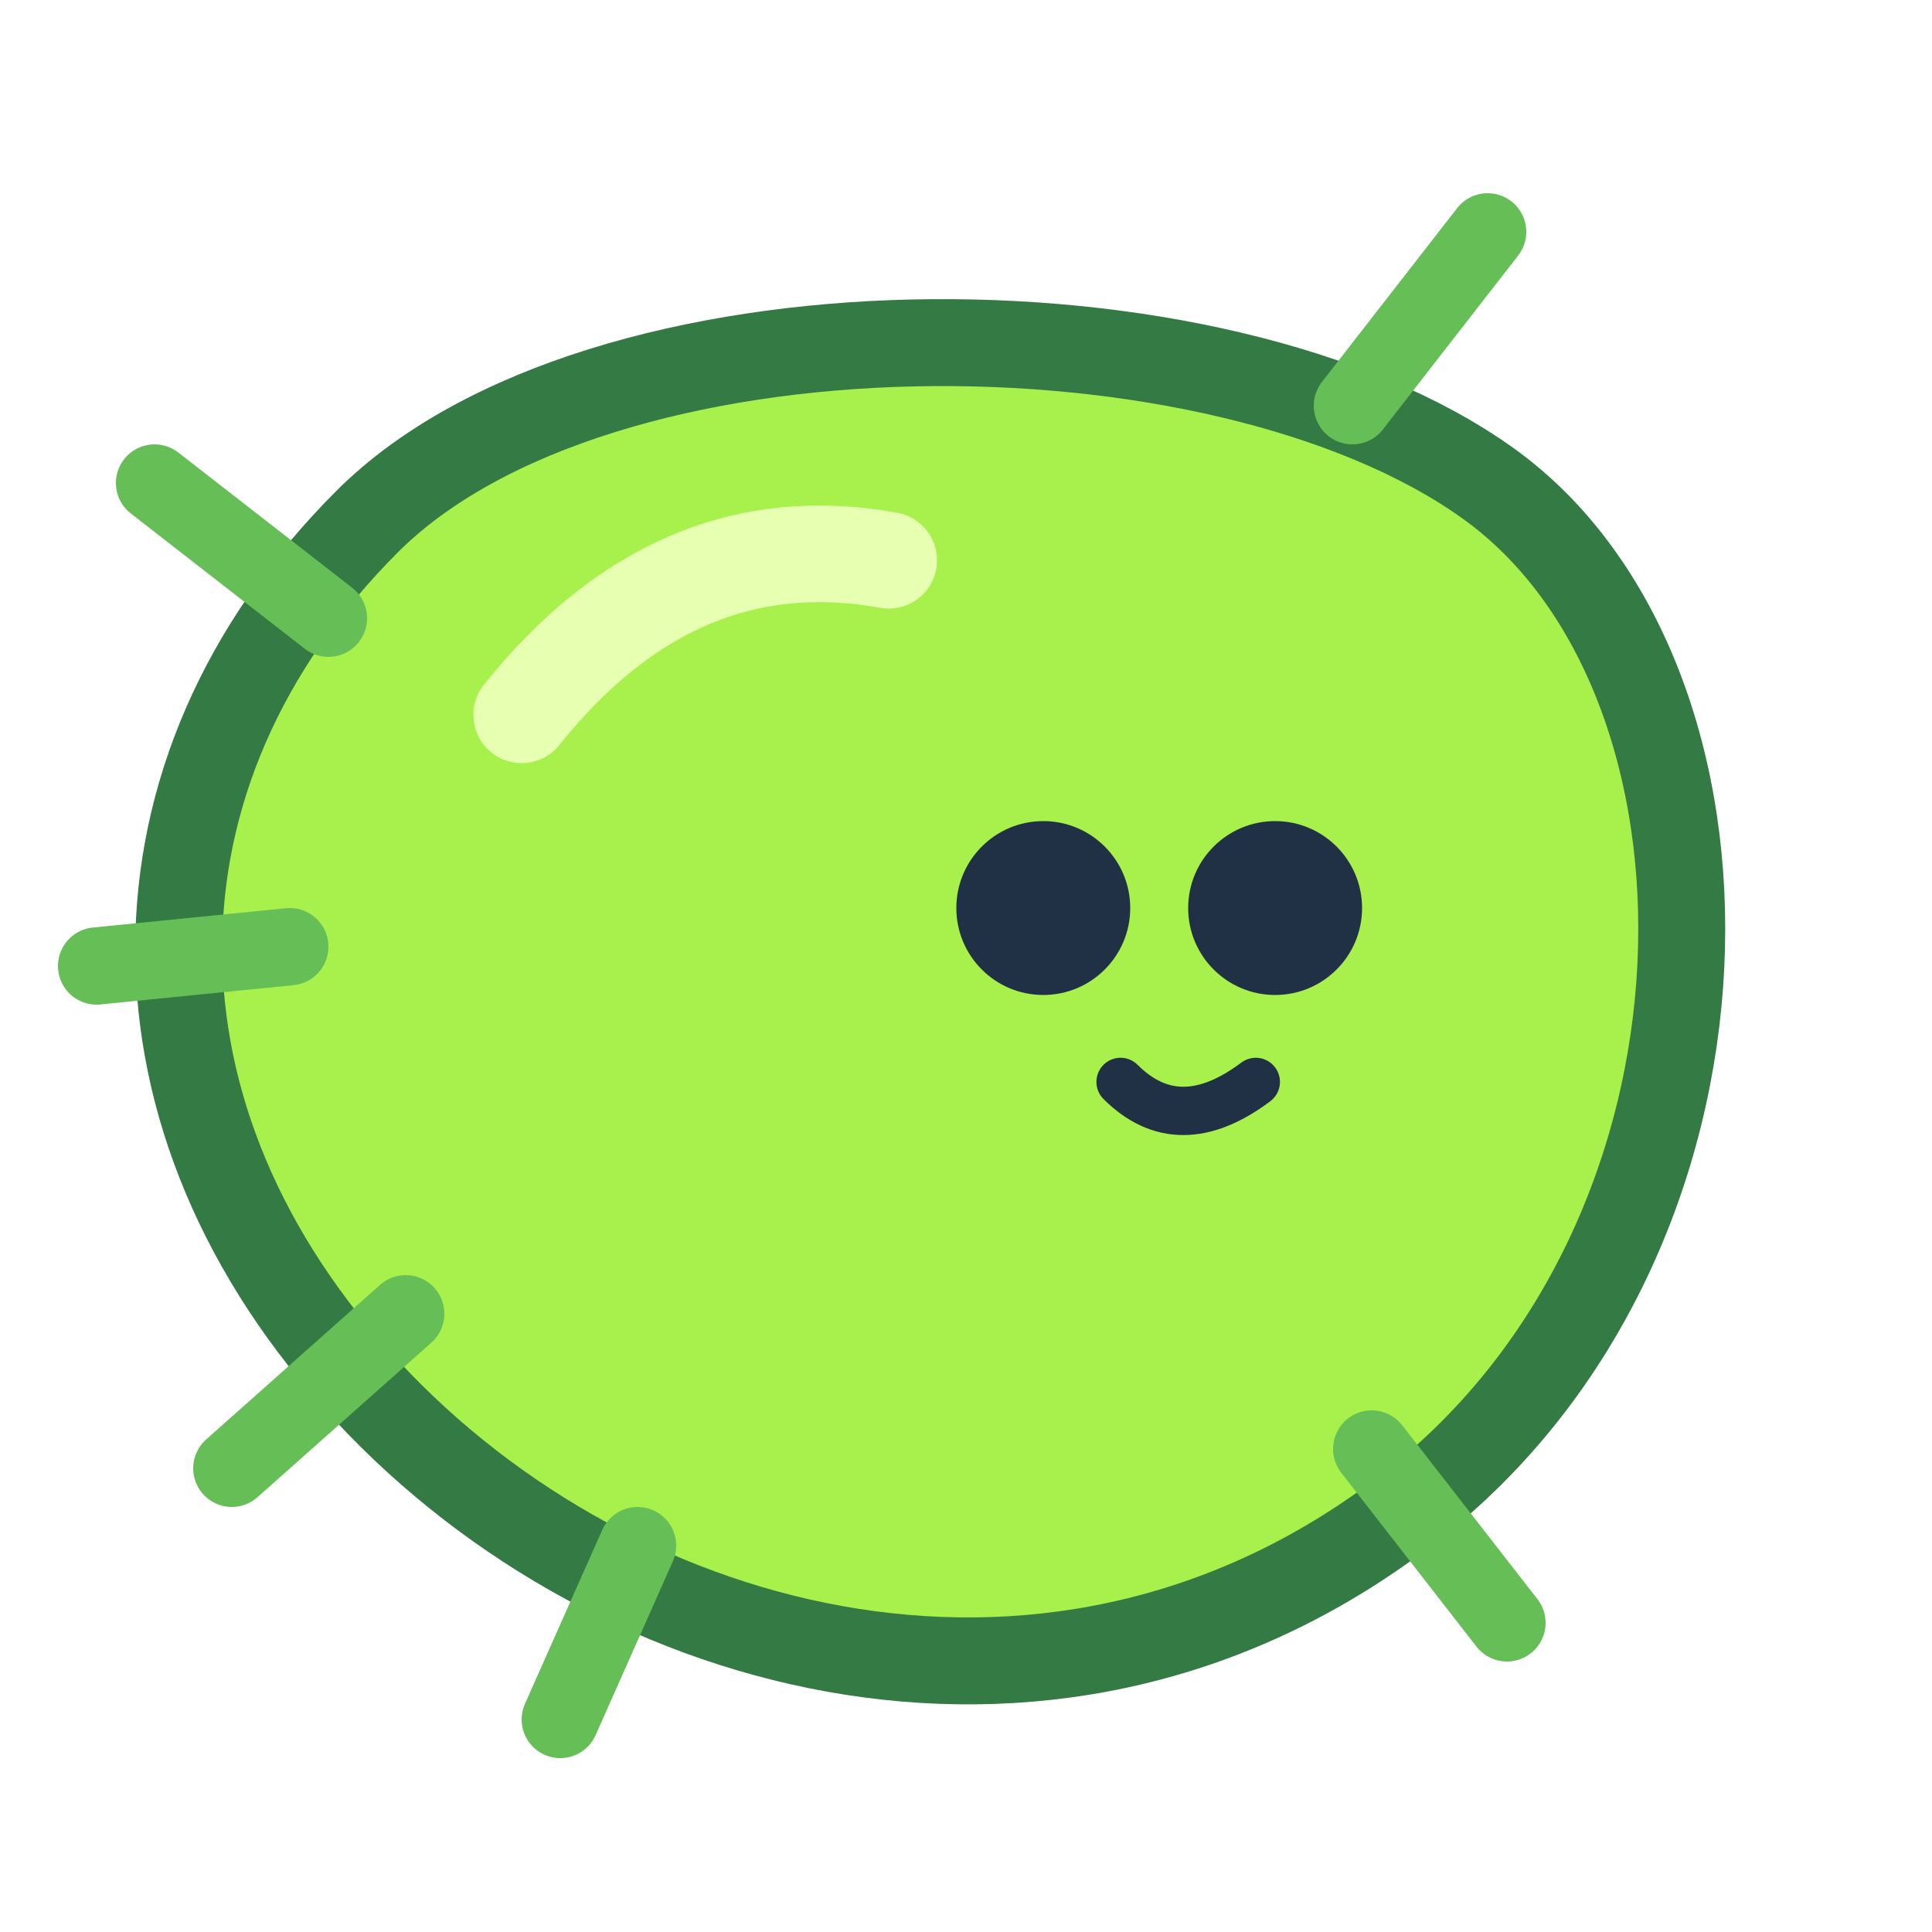
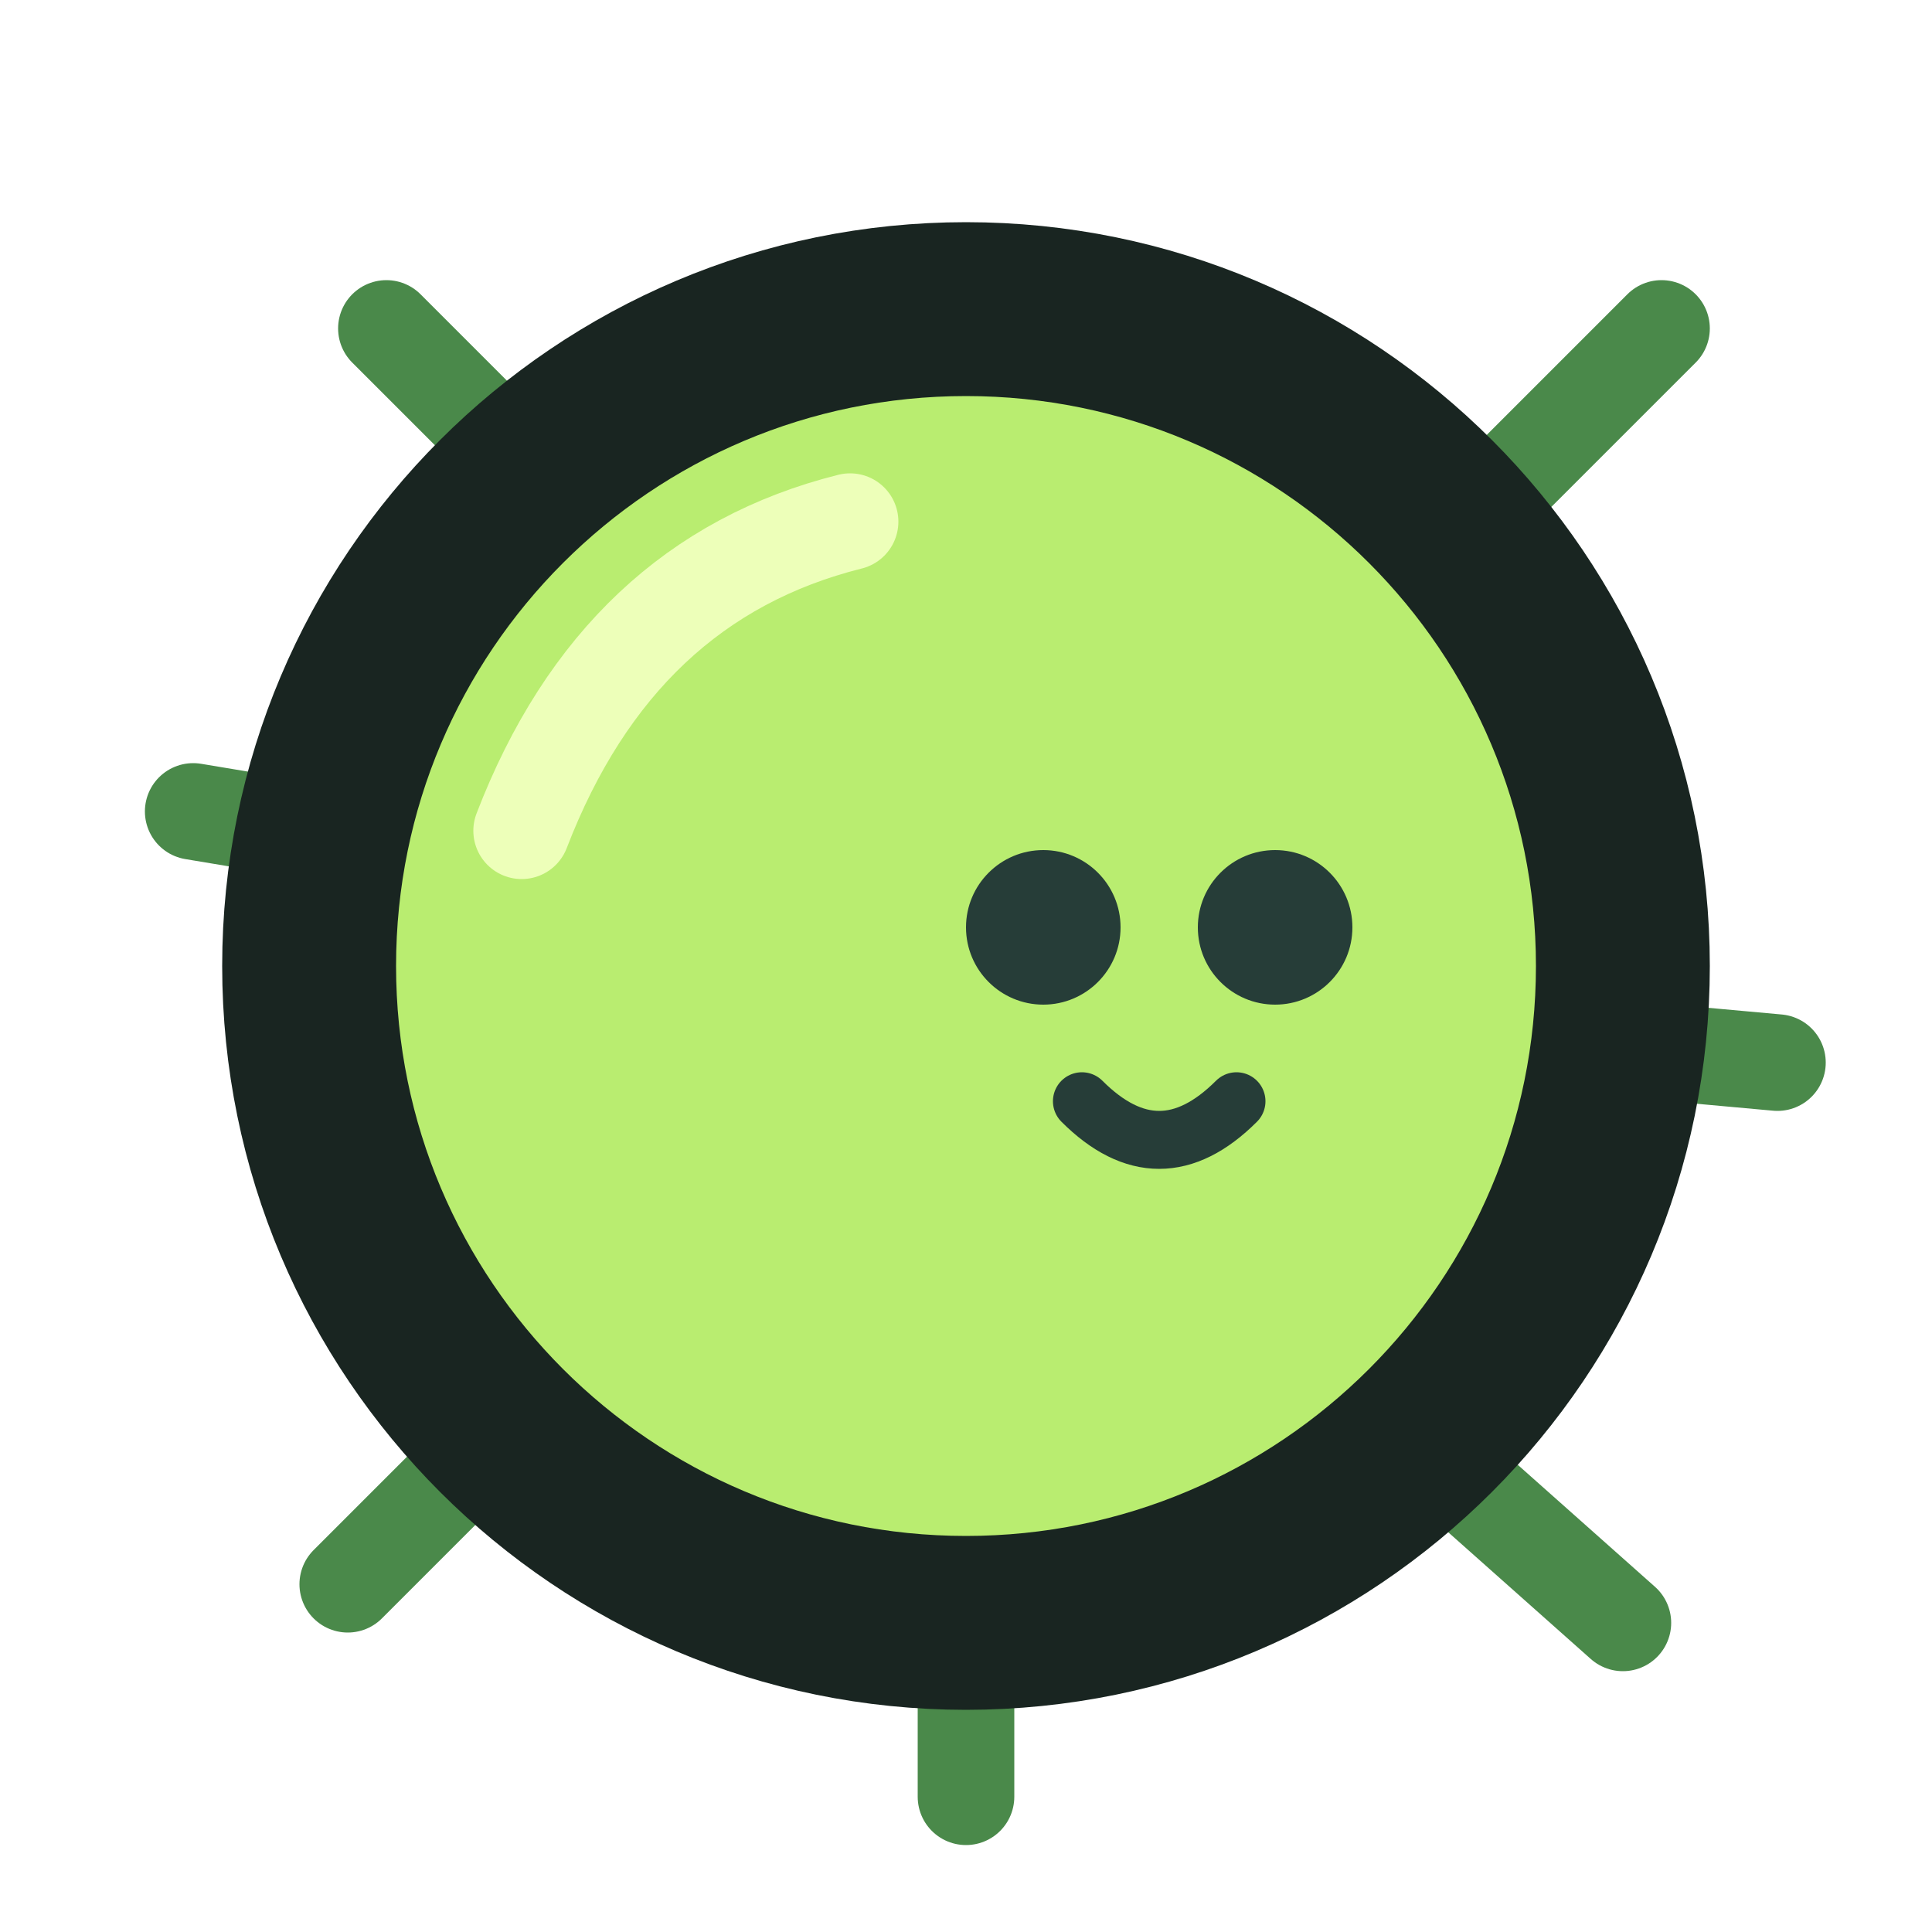
<svg xmlns="http://www.w3.org/2000/svg" width="100" height="100" viewBox="0 0 100 100">
-   <path d="M19 27C31 15 63 15 77 25S91 64 73 78 32 86 19 72 6 40 19 27Z" fill="#a8f04b" stroke="#347a44" stroke-width="4.5" stroke-linejoin="round" />
-   <path d="M17 32 8 25m7 24-10 1m16 18-9 8m59-1 7 9m-8-63 7-9M33 80l-4 9" stroke="#66be57" stroke-width="4" stroke-linecap="round" />
-   <path d="M27 37q8-10 19-8" fill="none" stroke="#e7ffb1" stroke-width="5" stroke-linecap="round" />
-   <g fill="#203045">
-     <circle cx="54" cy="47" r="4.5" />
-     <circle cx="66" cy="47" r="4.5" />
+   <path d="m28 25-8-8m2 27-12-2m17 31-9 9m32 2v9m25-17 9 8m-3-30 11 1m-15-29 9-9" stroke="#4a894a" stroke-width="5" stroke-linecap="round" />
+   <circle cx="50" cy="50" r="34" fill="#b9ed70" stroke="#192521" stroke-width="9" />
+   <path d="M27 43q5-13 17-16" fill="none" stroke="#edffb9" stroke-width="5" stroke-linecap="round" />
+   <g fill="#263d38">
+     <circle cx="54" cy="48" r="4" />
+     <circle cx="66" cy="48" r="4" />
  </g>
-   <path d="M58 56q3 3 7 0" fill="none" stroke="#203045" stroke-width="2.5" stroke-linecap="round" />
+   <path d="M56 57q4 4 8 0" fill="none" stroke="#263d38" stroke-width="3" stroke-linecap="round" />
</svg>
